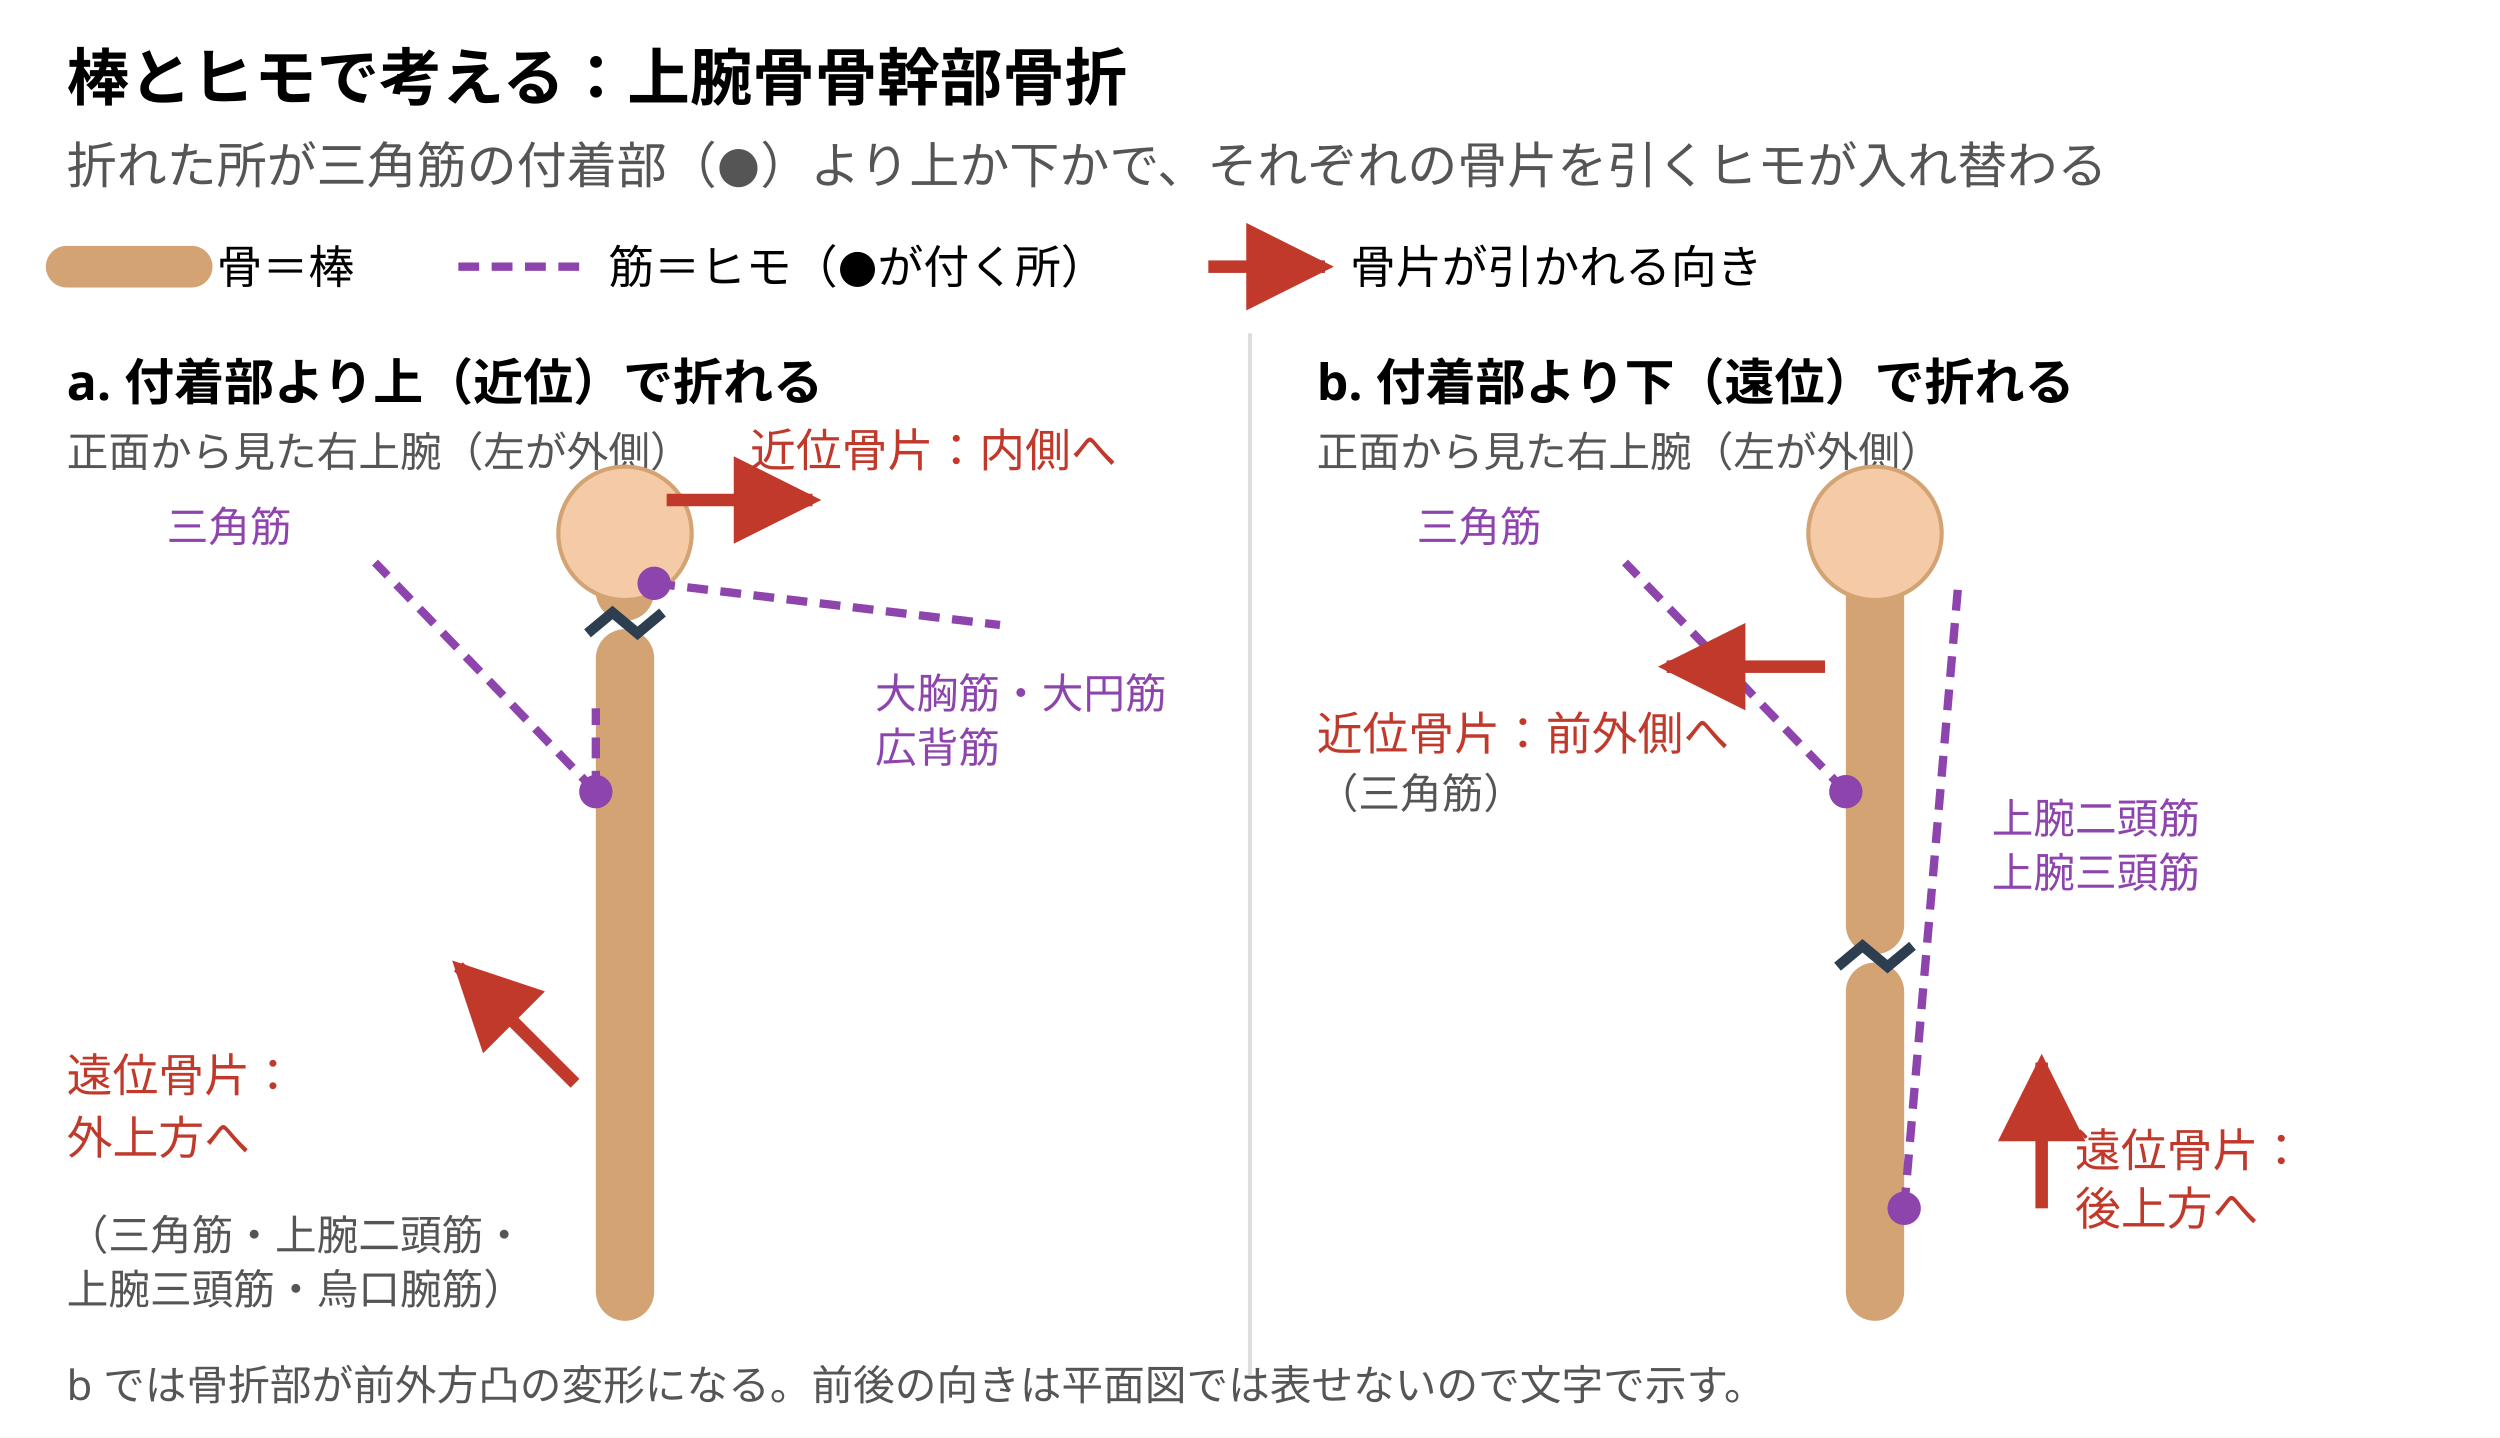
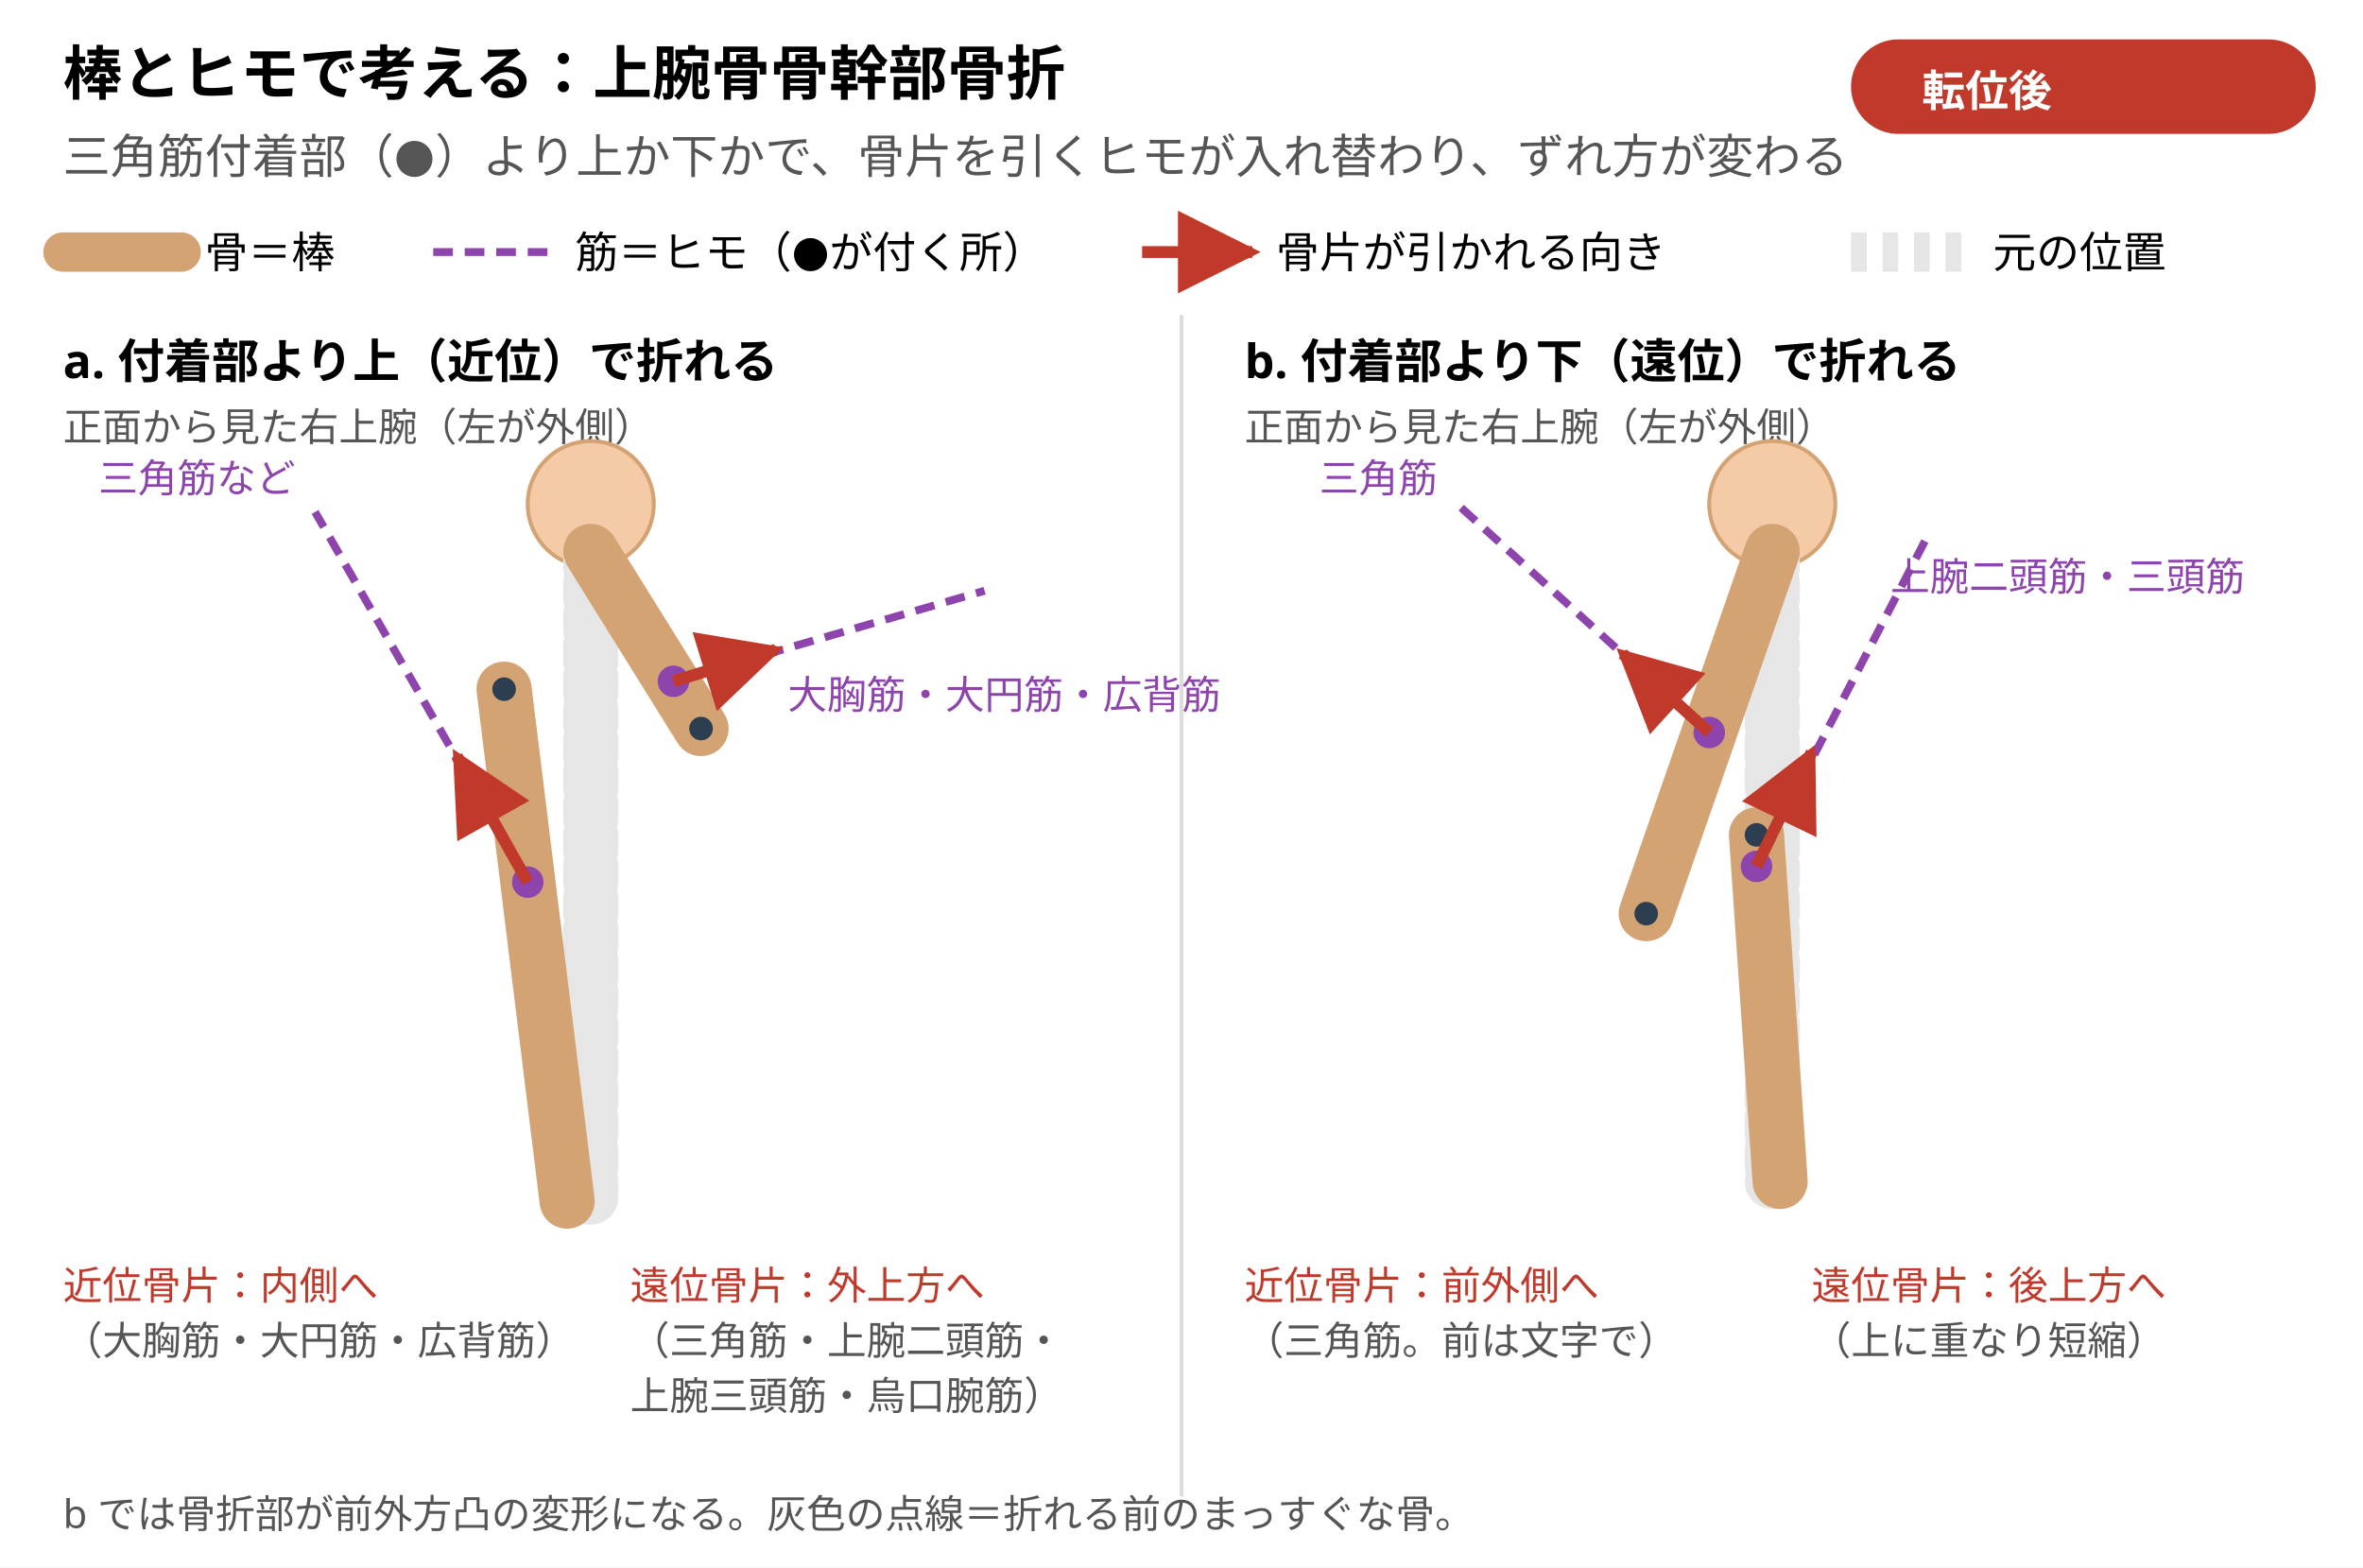
- <svg xmlns="http://www.w3.org/2000/svg" viewBox="0 0 600 345" font-family="sans-serif" font-size="13">
+ <svg xmlns="http://www.w3.org/2000/svg" viewBox="0 0 600 398" font-family="sans-serif" font-size="13">
  <defs>
    <marker id="a" viewBox="0 0 10 10" refX="9" refY="5" markerWidth="7" markerHeight="7" orient="auto">
      <path d="M0,0L10,5L0,10z" fill="#c0392b" />
    </marker>
  </defs>
-   <rect width="600" height="345" fill="#fff" />
+   <rect width="600" height="398" fill="#fff" />
  <text x="16" y="24" font-size="15" fill="#000" font-weight="bold">棒とヒモで考える：上腕骨骨幹部骨折</text>
-   <text x="16" y="44" font-size="12" fill="#555">折れた所が三角筋の付着部（●）より上か下かで、それぞれの骨片を引くヒモが入れ替わる</text>
+   <rect x="470" y="10" width="118" height="24" rx="12" fill="#c0392b" />
+   <text x="488" y="27" font-size="11" fill="#fff" font-weight="bold">転位後</text>
+   <text x="16" y="44" font-size="12" fill="#555">三角筋付着部（●）より上か下かで、骨片を引くヒモが入れ替わり、ずれ方が変わる</text>
  <line x1="16" y1="64" x2="46" y2="64" stroke="#d4a373" stroke-width="10" stroke-linecap="round" />
  <text x="52" y="68" font-size="11" fill="#000">骨＝棒</text>
  <line x1="110" y1="64" x2="140" y2="64" stroke="#8e44ad" stroke-width="2" stroke-dasharray="5 3" />
  <text x="146" y="68" font-size="11" fill="#000">筋＝ヒモ（●が付く所）</text>
  <line x1="290" y1="64" x2="318" y2="64" stroke="#c0392b" stroke-width="3" marker-end="url(#a)" />
  <text x="324" y="68" font-size="11" fill="#000">骨片が引かれる向き</text>
-   <line x1="300" y1="80" x2="300" y2="330" stroke="#ddd" />
+   <line x1="470" y1="64" x2="500" y2="64" stroke="#e6e6e6" stroke-width="10" stroke-dasharray="4 4" />
+   <text x="506" y="68" font-size="11" fill="#000">元の位置</text>
+   <line x1="300" y1="80" x2="300" y2="380" stroke="#ddd" />
  <text x="16" y="96" font-size="12" fill="#000" font-weight="bold">a. 付着部より上（近位）で折れる</text>
  <text x="16" y="112" font-size="10" fill="#555">正面から見た右上腕（左が外側）</text>
-   <line x1="150" y1="130" x2="150" y2="142" stroke="#d4a373" stroke-width="14" stroke-linecap="round" />
-   <line x1="150" y1="158" x2="150" y2="310" stroke="#d4a373" stroke-width="14" stroke-linecap="round" />
-   <path d="M141,152 l6,-5 l6,5 l6,-5" stroke="#2c3e50" stroke-width="2.5" fill="none" />
-   <circle cx="150" cy="128" r="16" fill="#f5cba7" stroke="#d4a373" />
-   <circle cx="143" cy="190" r="4" fill="#8e44ad" />
-   <polyline points="143,190 90,135" stroke="#8e44ad" stroke-width="2" stroke-dasharray="5 3" fill="none" />
-   <text x="40" y="130" font-size="10" fill="#8e44ad">三角筋</text>
  <text x="316" y="96" font-size="12" fill="#000" font-weight="bold">b. 付着部より下（遠位）で折れる</text>
  <text x="316" y="112" font-size="10" fill="#555">正面から見た右上腕（左が外側）</text>
-   <line x1="450" y1="130" x2="450" y2="222" stroke="#d4a373" stroke-width="14" stroke-linecap="round" />
-   <line x1="450" y1="238" x2="450" y2="310" stroke="#d4a373" stroke-width="14" stroke-linecap="round" />
-   <path d="M441,232 l6,-5 l6,5 l6,-5" stroke="#2c3e50" stroke-width="2.5" fill="none" />
+   <circle cx="150" cy="128" r="16" fill="#f5cba7" stroke="#d4a373" />
+   <line x1="150" y1="140" x2="150" y2="305" stroke="#e6e6e6" stroke-width="14" stroke-linecap="round" stroke-dasharray="4 4" />
+   <line x1="150" y1="140" x2="178" y2="185" stroke="#d4a373" stroke-width="14" stroke-linecap="round" />
+   <circle cx="178" cy="185" r="3" fill="#2c3e50" />
+   <line x1="144" y1="305" x2="128" y2="175" stroke="#d4a373" stroke-width="14" stroke-linecap="round" />
+   <circle cx="128" cy="175" r="3" fill="#2c3e50" />
+   <circle cx="171" cy="173" r="4" fill="#8e44ad" />
+   <polyline points="171,173 250,150" stroke="#8e44ad" stroke-width="2" stroke-dasharray="5 3" fill="none" />
+   <line x1="171" y1="173" x2="197" y2="165" stroke="#c0392b" stroke-width="3" marker-end="url(#a)" />
+   <circle cx="134" cy="224" r="4" fill="#8e44ad" />
+   <polyline points="134,224 80,130" stroke="#8e44ad" stroke-width="2" stroke-dasharray="5 3" fill="none" />
+   <line x1="134" y1="224" x2="116" y2="192" stroke="#c0392b" stroke-width="3" marker-end="url(#a)" />
+   <text x="200" y="180" font-size="10" fill="#8e44ad">大胸筋・大円筋・広背筋</text>
+   <text x="25" y="125" font-size="10" fill="#8e44ad">三角筋など</text>
+   <text x="16" y="330" font-size="10" fill="#c0392b">近位骨片：内側へ</text>
+   <text x="16" y="344" font-size="10" fill="#555">（大胸筋・大円筋・広背筋）</text>
+   <text x="160" y="330" font-size="10" fill="#c0392b">遠位骨片：外上方へ</text>
+   <text x="160" y="344" font-size="10" fill="#555">（三角筋・上腕二頭筋・</text>
+   <text x="160" y="358" font-size="10" fill="#555">上腕三頭筋・烏口腕筋）</text>
  <circle cx="450" cy="128" r="16" fill="#f5cba7" stroke="#d4a373" />
-   <circle cx="443" cy="190" r="4" fill="#8e44ad" />
-   <polyline points="443,190 390,135" stroke="#8e44ad" stroke-width="2" stroke-dasharray="5 3" fill="none" />
-   <text x="340" y="130" font-size="10" fill="#8e44ad">三角筋</text>
-   <circle cx="157" cy="140" r="4" fill="#8e44ad" />
-   <polyline points="157,140 240,150" stroke="#8e44ad" stroke-width="2" stroke-dasharray="5 3" fill="none" />
-   <text x="210" y="170" font-size="10" fill="#8e44ad">大胸筋・大円筋</text>
-   <text x="210" y="183" font-size="10" fill="#8e44ad">広背筋</text>
-   <line x1="160" y1="120" x2="195" y2="120" stroke="#c0392b" stroke-width="3" marker-end="url(#a)" />
-   <text x="180" y="112" font-size="11" fill="#c0392b">近位骨片：内側へ</text>
-   <polyline points="143,190 143,170" stroke="#8e44ad" stroke-width="2" stroke-dasharray="5 3" fill="none" />
-   <line x1="138" y1="260" x2="110" y2="232" stroke="#c0392b" stroke-width="3" marker-end="url(#a)" />
-   <text x="16" y="262" font-size="11" fill="#c0392b">遠位骨片：</text>
-   <text x="16" y="277" font-size="11" fill="#c0392b">外上方へ</text>
-   <text x="16" y="300" font-size="10" fill="#555">（三角筋・上腕二頭筋・</text>
-   <text x="16" y="313" font-size="10" fill="#555">上腕三頭筋・烏口腕筋）</text>
-   <line x1="438" y1="160" x2="400" y2="160" stroke="#c0392b" stroke-width="3" marker-end="url(#a)" />
-   <text x="316" y="180" font-size="11" fill="#c0392b">近位骨片：前外側へ</text>
-   <text x="316" y="194" font-size="10" fill="#555">（三角筋）</text>
-   <circle cx="457" cy="290" r="4" fill="#8e44ad" />
-   <polyline points="457,290 470,140" stroke="#8e44ad" stroke-width="2" stroke-dasharray="5 3" fill="none" />
-   <text x="478" y="200" font-size="10" fill="#8e44ad">上腕二頭筋</text>
-   <text x="478" y="213" font-size="10" fill="#8e44ad">上腕三頭筋</text>
-   <line x1="490" y1="290" x2="490" y2="255" stroke="#c0392b" stroke-width="3" marker-end="url(#a)" />
-   <text x="498" y="280" font-size="11" fill="#c0392b">遠位骨片：</text>
-   <text x="498" y="294" font-size="11" fill="#c0392b">後上方へ</text>
-   <text x="16" y="336" font-size="10" fill="#555">b では骨折部が前外方凸の変形になる。前後の向きは平面図では表せないので文字で示す。</text>
+   <line x1="450" y1="140" x2="450" y2="300" stroke="#e6e6e6" stroke-width="14" stroke-linecap="round" stroke-dasharray="4 4" />
+   <line x1="450" y1="140" x2="418" y2="232" stroke="#d4a373" stroke-width="14" stroke-linecap="round" />
+   <circle cx="418" cy="232" r="3" fill="#2c3e50" />
+   <line x1="452" y1="300" x2="446" y2="212" stroke="#d4a373" stroke-width="14" stroke-linecap="round" />
+   <circle cx="446" cy="212" r="3" fill="#2c3e50" />
+   <circle cx="434" cy="186" r="4" fill="#8e44ad" />
+   <polyline points="434,186 370,128" stroke="#8e44ad" stroke-width="2" stroke-dasharray="5 3" fill="none" />
+   <line x1="434" y1="186" x2="412" y2="166" stroke="#c0392b" stroke-width="3" marker-end="url(#a)" />
+   <circle cx="446" cy="220" r="4" fill="#8e44ad" />
+   <polyline points="446,220 490,135" stroke="#8e44ad" stroke-width="2" stroke-dasharray="5 3" fill="none" />
+   <line x1="446" y1="220" x2="460" y2="191" stroke="#c0392b" stroke-width="3" marker-end="url(#a)" />
+   <text x="335" y="125" font-size="10" fill="#8e44ad">三角筋</text>
+   <text x="480" y="150" font-size="10" fill="#8e44ad">上腕二頭筋・三頭筋</text>
+   <text x="316" y="330" font-size="10" fill="#c0392b">近位骨片：前外側へ</text>
+   <text x="316" y="344" font-size="10" fill="#555">（三角筋。前は文字で）</text>
+   <text x="460" y="330" font-size="10" fill="#c0392b">遠位骨片：後上方へ</text>
+   <text x="460" y="344" font-size="10" fill="#555">（上に重なり短縮）</text>
+   <text x="16" y="388" font-size="10" fill="#555">b では骨折部が前外方凸の変形になる。灰色の点線＝折れる前のまっすぐな骨。</text>
</svg>
